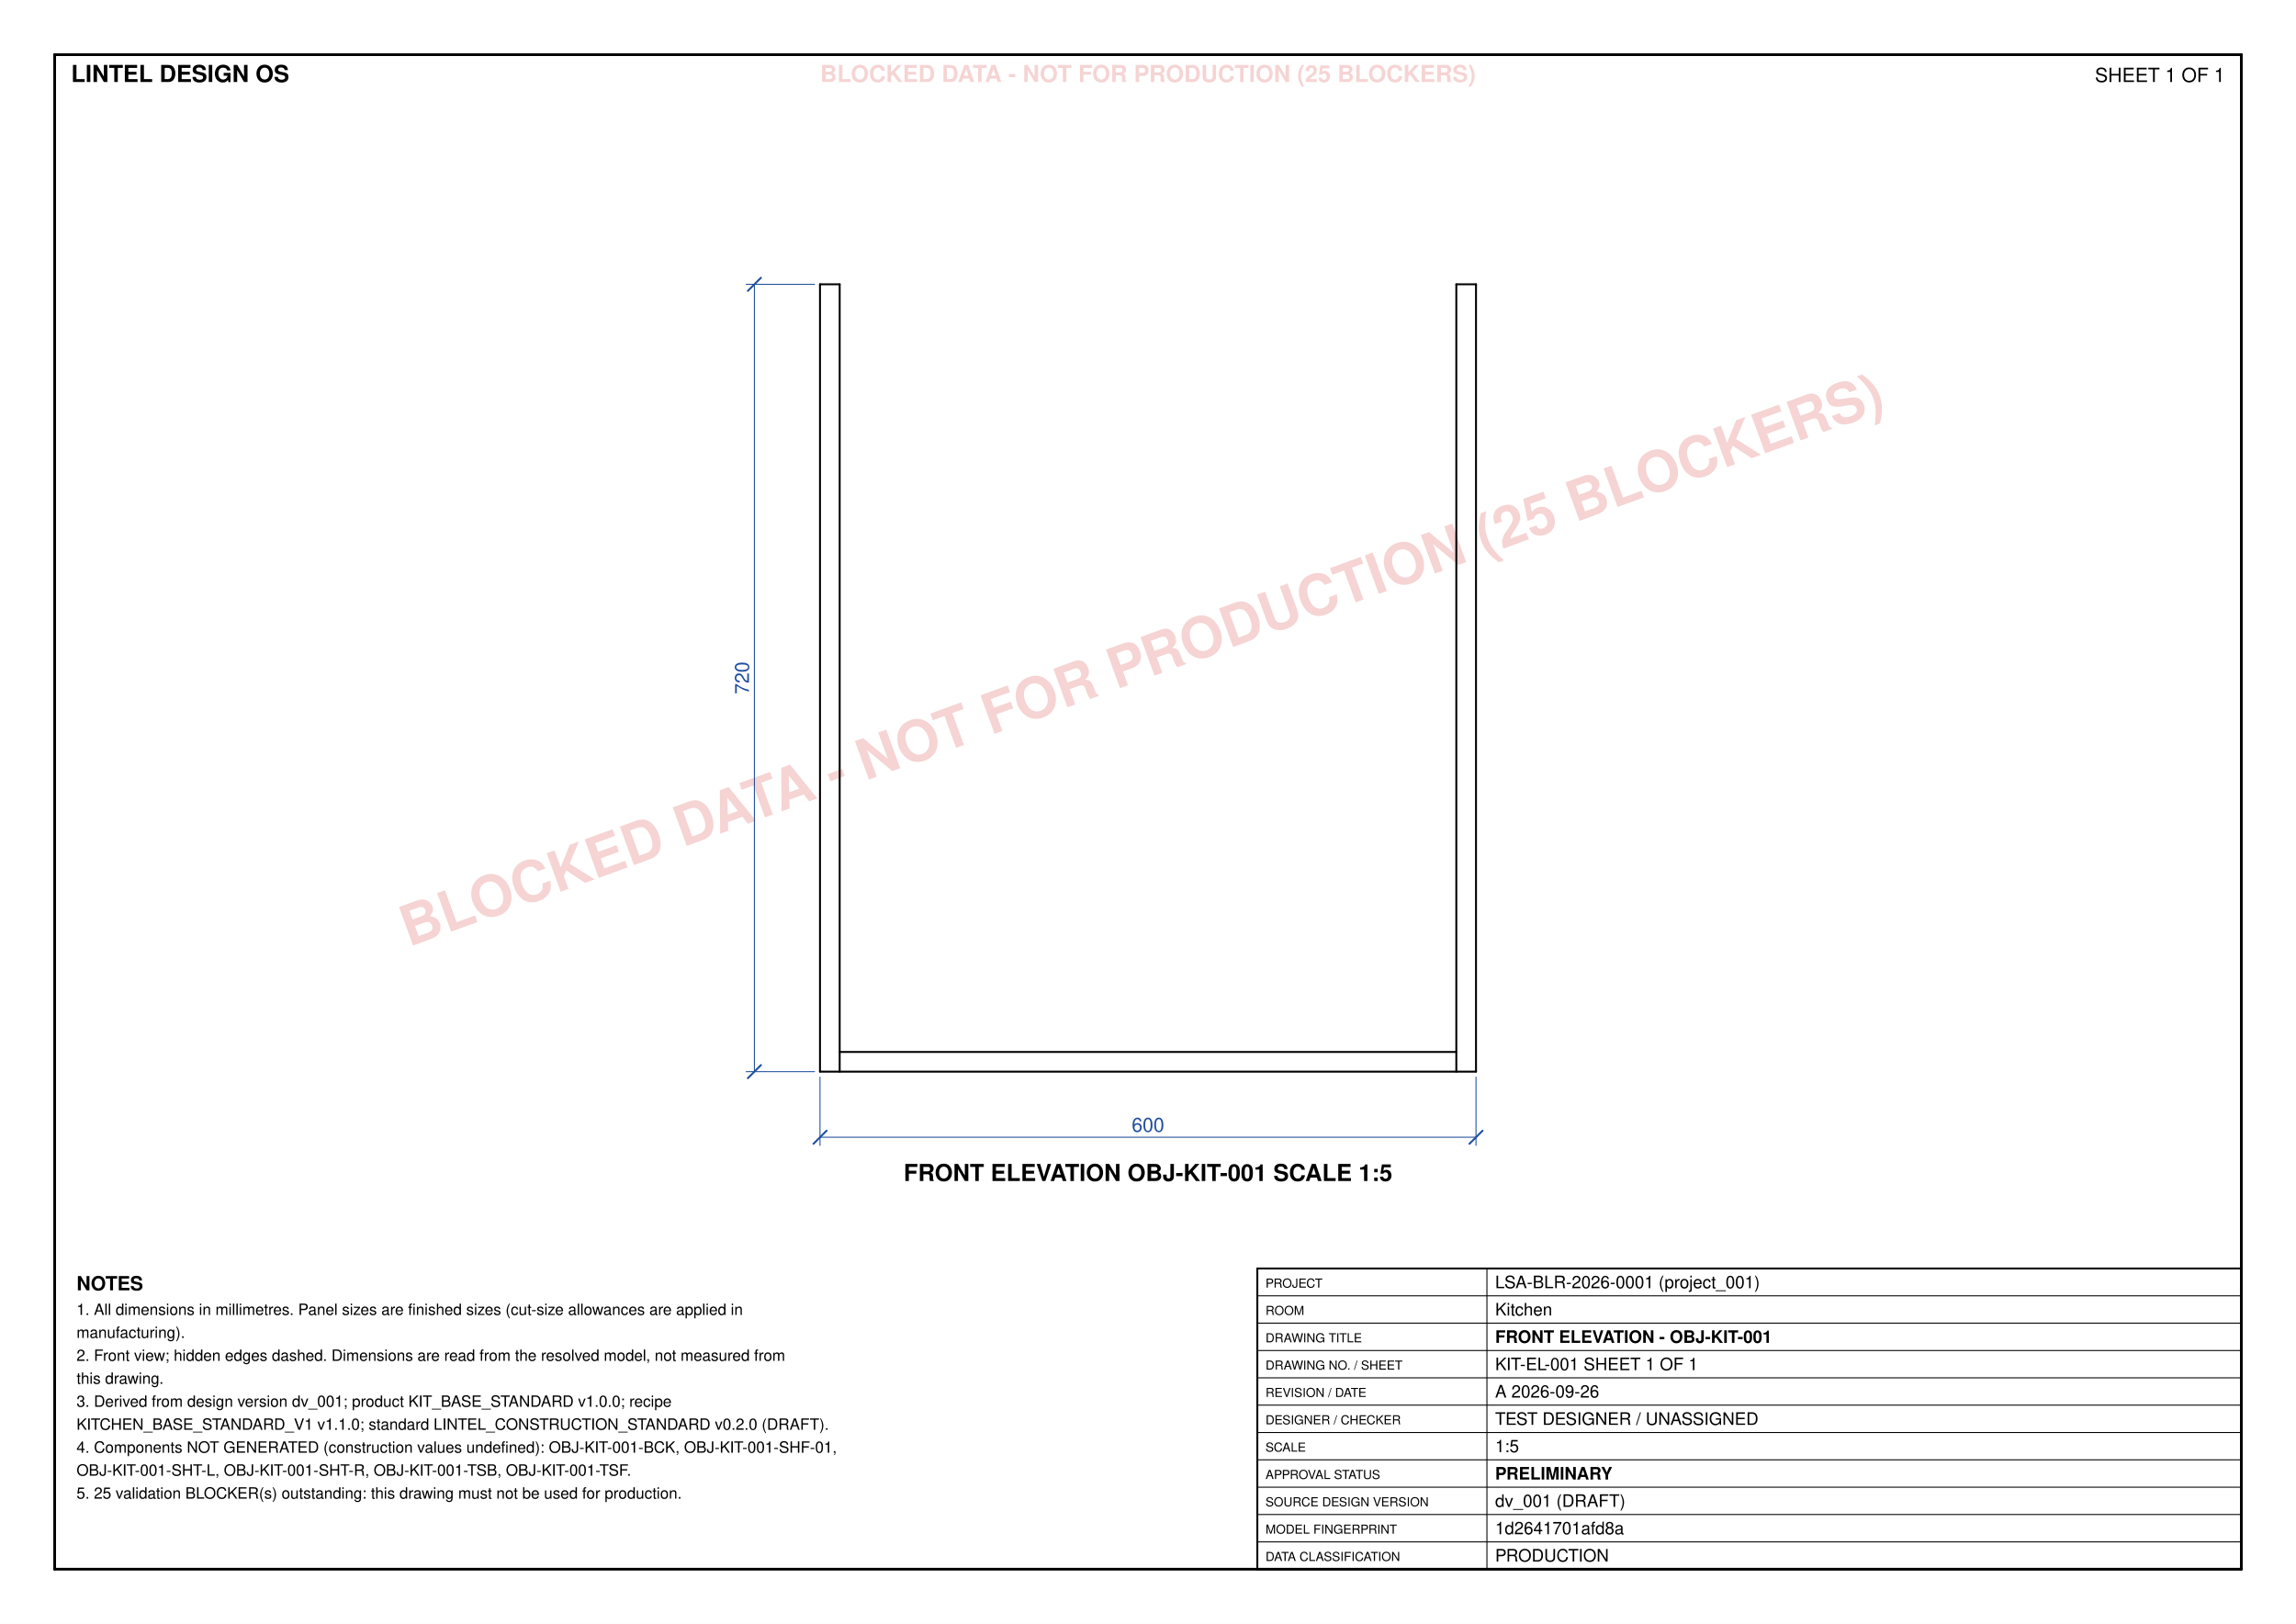
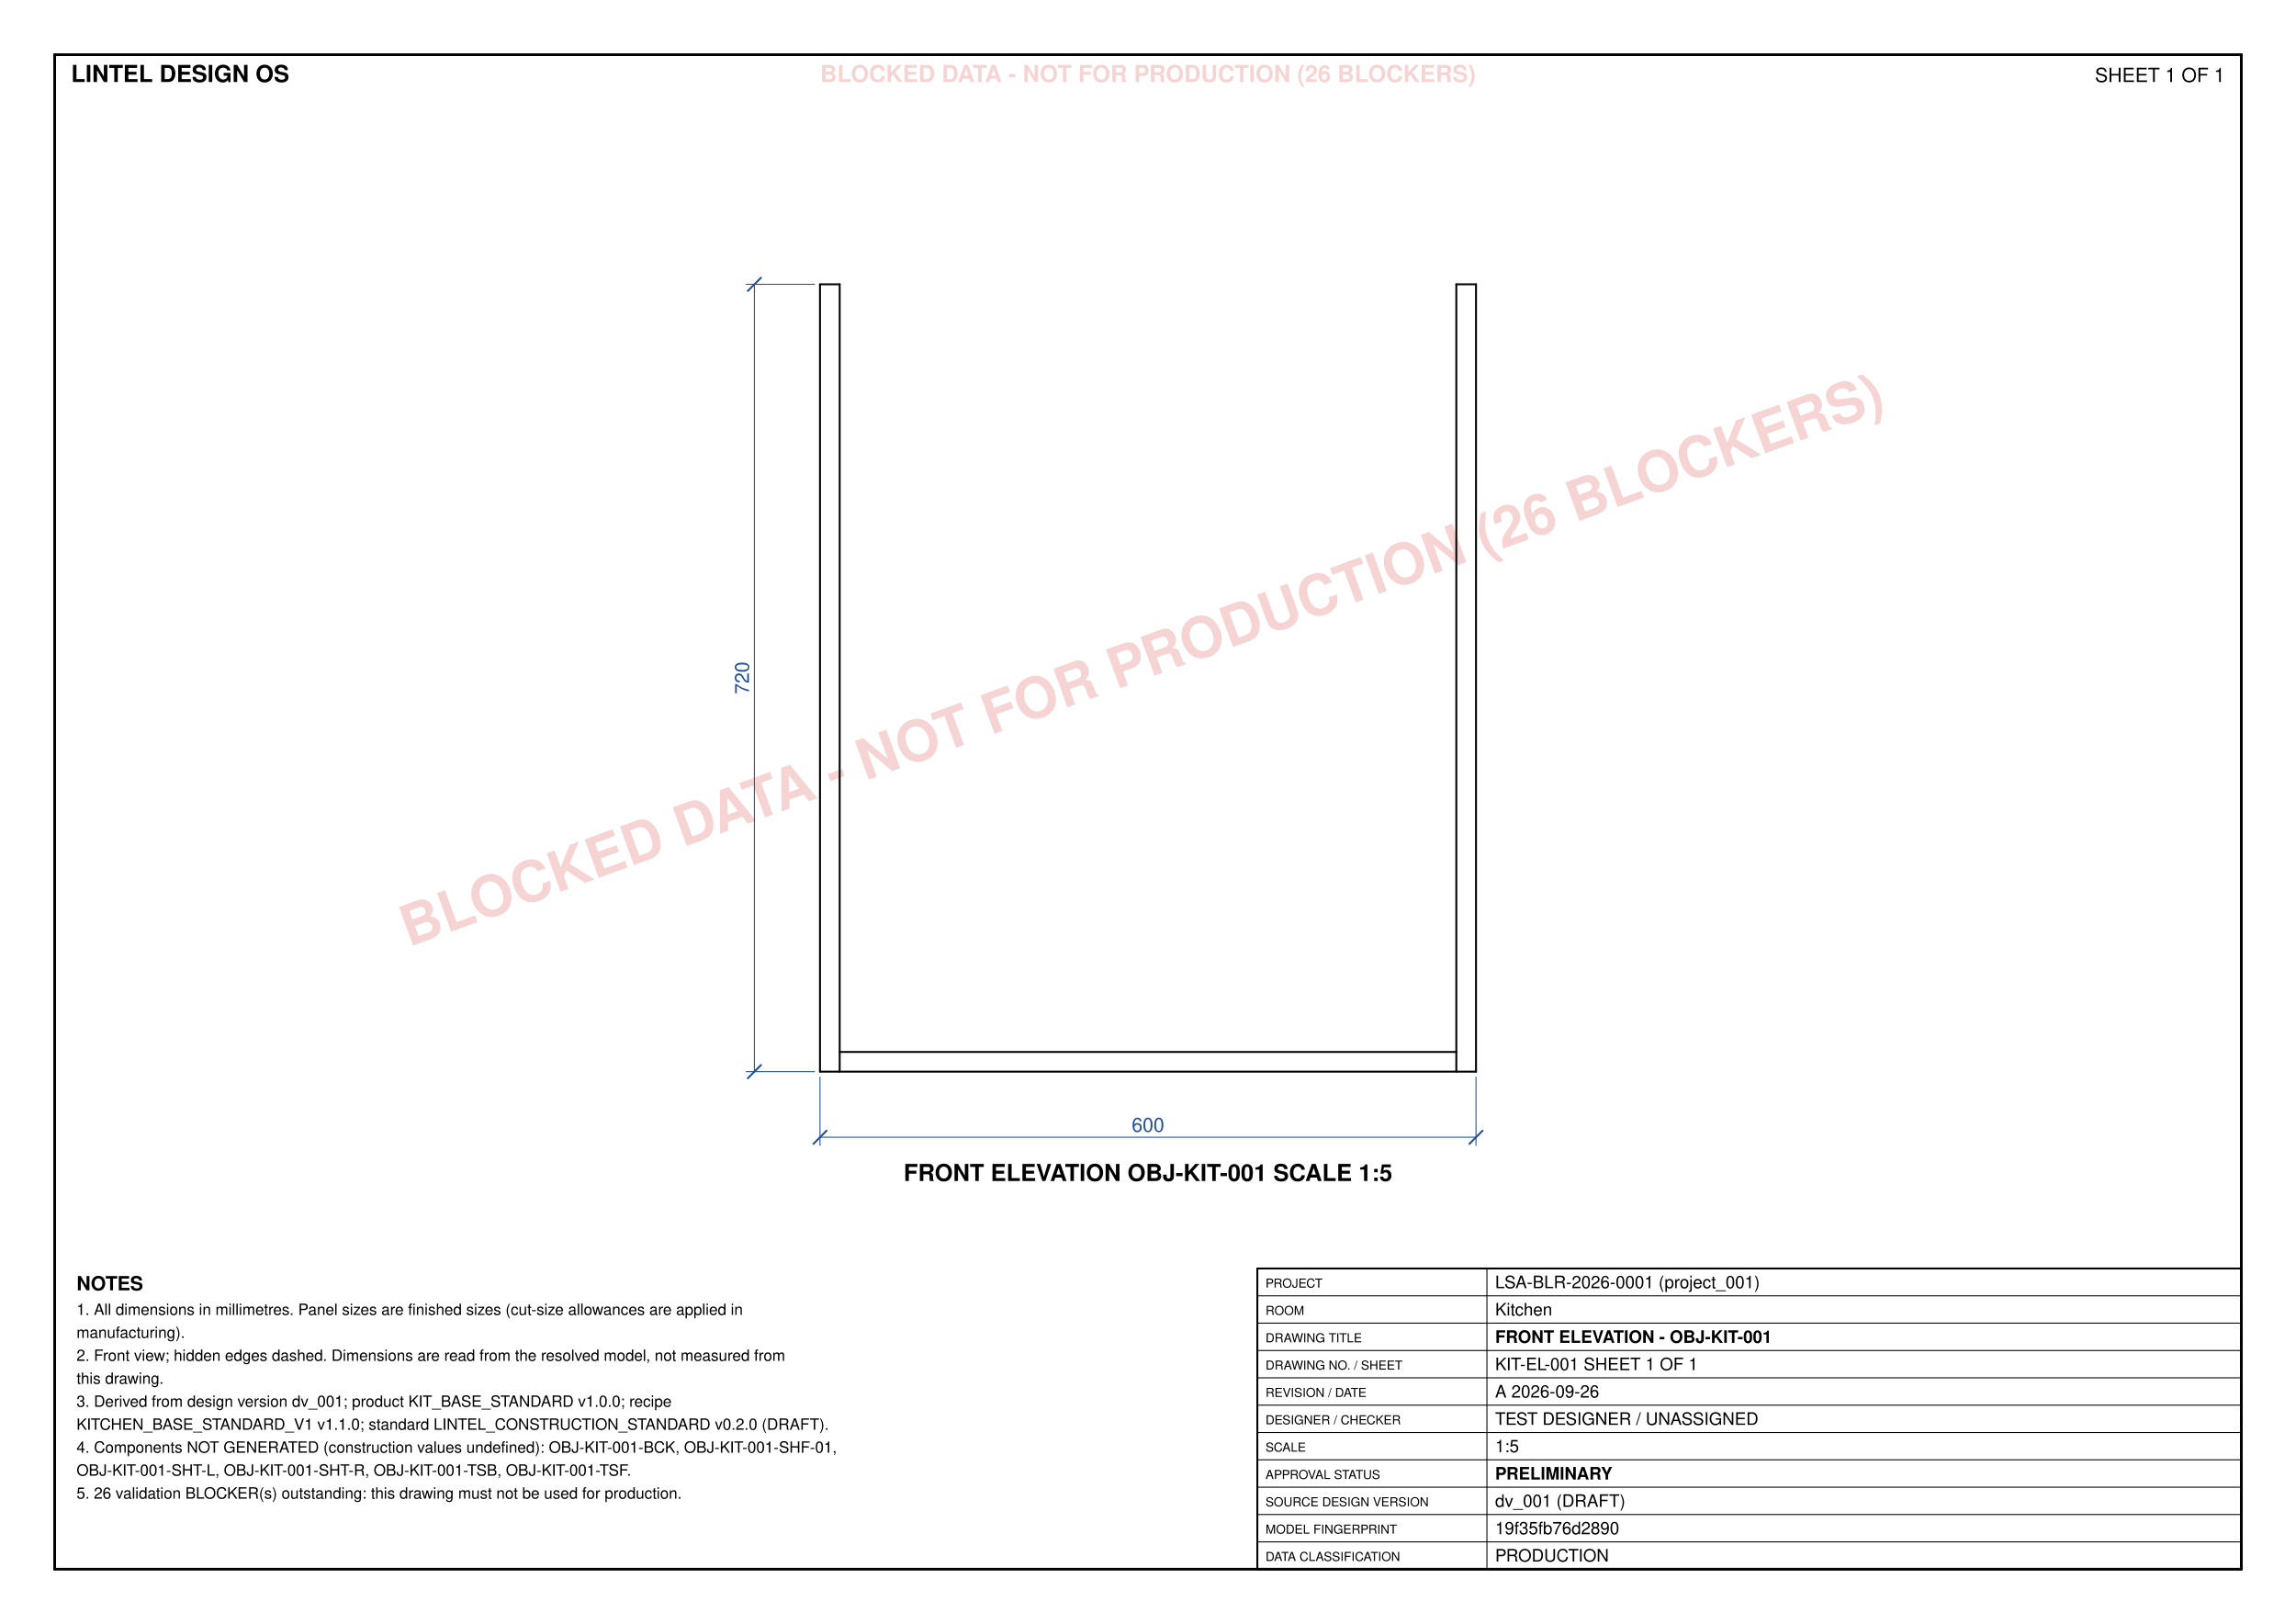
- <svg xmlns="http://www.w3.org/2000/svg" width="420mm" height="297mm" viewBox="0 0 420 297" data-drawing-id="DRW:dv_001:obj_001:FRONT_ELEVATION:KIT-EL-001:RA" data-drawing-type="FRONT_ELEVATION" data-status="PRELIMINARY" data-design-version="dv_001" data-model-fingerprint="1d2641701afd8a" data-classification="PRODUCTION" data-content-hash="0d4503551b3677" data-sheet="1/1">
+ <svg xmlns="http://www.w3.org/2000/svg" width="420mm" height="297mm" viewBox="0 0 420 297" data-drawing-id="DRW:dv_001:obj_001:FRONT_ELEVATION:KIT-EL-001:RA" data-drawing-type="FRONT_ELEVATION" data-status="PRELIMINARY" data-design-version="dv_001" data-model-fingerprint="19f35fb76d2890" data-classification="PRODUCTION" data-content-hash="096c425d2deb71" data-sheet="1/1">
  <rect x="0" y="0" width="420" height="297" fill="#ffffff" />
  <g id="WATERMARK" fill="#d9534f" stroke="#d9534f" opacity="0.25" font-family="Helvetica, Arial, sans-serif" stroke-linecap="round">
-     <text stroke="none" x="210" y="124" font-size="10.286" text-anchor="middle" font-weight="bold" transform="rotate(-20 210 124)">BLOCKED DATA - NOT FOR PRODUCTION (25 BLOCKERS)</text>
-     <text stroke="none" x="210" y="15" font-size="4.286" text-anchor="middle" font-weight="bold">BLOCKED DATA - NOT FOR PRODUCTION (25 BLOCKERS)</text>
+     <text stroke="none" x="210" y="124" font-size="10.286" text-anchor="middle" font-weight="bold" transform="rotate(-20 210 124)">BLOCKED DATA - NOT FOR PRODUCTION (26 BLOCKERS)</text>
+     <text stroke="none" x="210" y="15" font-size="4.286" text-anchor="middle" font-weight="bold">BLOCKED DATA - NOT FOR PRODUCTION (26 BLOCKERS)</text>
  </g>
  <g id="BORDER" fill="#000000" stroke="#000000" font-family="Helvetica, Arial, sans-serif" stroke-linecap="round">
    <line fill="none" x1="10" y1="10" x2="410" y2="10" stroke-width="0.5" />
    <line fill="none" x1="410" y1="10" x2="410" y2="287" stroke-width="0.5" />
    <line fill="none" x1="410" y1="287" x2="10" y2="287" stroke-width="0.5" />
    <line fill="none" x1="10" y1="287" x2="10" y2="10" stroke-width="0.5" />
    <text stroke="none" x="13" y="15" font-size="4.286" text-anchor="start" font-weight="bold">LINTEL DESIGN OS</text>
    <text stroke="none" x="407" y="15" font-size="3.571" text-anchor="end">SHEET 1 OF 1</text>
  </g>
  <g id="VISIBLE" fill="#000000" stroke="#000000" font-family="Helvetica, Arial, sans-serif" stroke-linecap="round">
    <line fill="none" x1="150" y1="196" x2="270" y2="196" stroke-width="0.35" />
    <line fill="none" x1="153.6" y1="192.4" x2="266.4" y2="192.4" stroke-width="0.35" />
    <line fill="none" x1="150" y1="52" x2="153.6" y2="52" stroke-width="0.35" />
    <line fill="none" x1="266.4" y1="52" x2="270" y2="52" stroke-width="0.35" />
    <line fill="none" x1="150" y1="196" x2="150" y2="52" stroke-width="0.35" />
    <line fill="none" x1="153.6" y1="196" x2="153.6" y2="52" stroke-width="0.35" />
    <line fill="none" x1="266.4" y1="196" x2="266.4" y2="52" stroke-width="0.35" />
    <line fill="none" x1="270" y1="196" x2="270" y2="52" stroke-width="0.35" />
  </g>
  <g id="DIMENSION" fill="#1f4e9c" stroke="#1f4e9c" font-family="Helvetica, Arial, sans-serif" stroke-linecap="round">
    <line fill="none" x1="150" y1="197" x2="150" y2="209.5" stroke-width="0.18" />
    <line fill="none" x1="148.8" y1="209.2" x2="151.2" y2="206.8" stroke-width="0.35" />
    <line fill="none" x1="270" y1="197" x2="270" y2="209.5" stroke-width="0.18" />
    <line fill="none" x1="268.8" y1="209.2" x2="271.2" y2="206.8" stroke-width="0.35" />
    <line fill="none" x1="150" y1="208" x2="270" y2="208" stroke-width="0.18" />
    <text stroke="none" x="210" y="207" font-size="3.571" text-anchor="middle">600</text>
    <line fill="none" x1="149" y1="196" x2="136.5" y2="196" stroke-width="0.18" />
    <line fill="none" x1="136.8" y1="197.2" x2="139.2" y2="194.8" stroke-width="0.35" />
    <line fill="none" x1="149" y1="52" x2="136.5" y2="52" stroke-width="0.18" />
    <line fill="none" x1="136.8" y1="53.2" x2="139.2" y2="50.8" stroke-width="0.35" />
    <line fill="none" x1="138" y1="196" x2="138" y2="52" stroke-width="0.18" />
    <text stroke="none" x="137" y="124" font-size="3.571" text-anchor="middle" transform="rotate(-90 137 124)">720</text>
  </g>
  <g id="ANNOTATION" fill="#000000" stroke="#000000" font-family="Helvetica, Arial, sans-serif" stroke-linecap="round">
    <text stroke="none" x="210" y="216" font-size="4.286" text-anchor="middle" font-weight="bold">FRONT ELEVATION  OBJ-KIT-001  SCALE 1:5</text>
    <text stroke="none" x="14" y="236" font-size="3.571" text-anchor="start" font-weight="bold">NOTES</text>
    <text stroke="none" x="14" y="240.5" font-size="2.857" text-anchor="start">1. All dimensions in millimetres. Panel sizes are finished sizes (cut-size allowances are applied in</text>
    <text stroke="none" x="14" y="244.7" font-size="2.857" text-anchor="start">   manufacturing).</text>
    <text stroke="none" x="14" y="248.9" font-size="2.857" text-anchor="start">2. Front view; hidden edges dashed. Dimensions are read from the resolved model, not measured from</text>
    <text stroke="none" x="14" y="253.1" font-size="2.857" text-anchor="start">   this drawing.</text>
    <text stroke="none" x="14" y="257.3" font-size="2.857" text-anchor="start">3. Derived from design version dv_001; product KIT_BASE_STANDARD v1.0.0; recipe</text>
    <text stroke="none" x="14" y="261.5" font-size="2.857" text-anchor="start">   KITCHEN_BASE_STANDARD_V1 v1.1.0; standard LINTEL_CONSTRUCTION_STANDARD v0.2.0 (DRAFT).</text>
    <text stroke="none" x="14" y="265.7" font-size="2.857" text-anchor="start">4. Components NOT GENERATED (construction values undefined): OBJ-KIT-001-BCK, OBJ-KIT-001-SHF-01,</text>
    <text stroke="none" x="14" y="269.9" font-size="2.857" text-anchor="start">   OBJ-KIT-001-SHT-L, OBJ-KIT-001-SHT-R, OBJ-KIT-001-TSB, OBJ-KIT-001-TSF.</text>
-     <text stroke="none" x="14" y="274.1" font-size="2.857" text-anchor="start">5. 25 validation BLOCKER(s) outstanding: this drawing must not be used for production.</text>
+     <text stroke="none" x="14" y="274.1" font-size="2.857" text-anchor="start">5. 26 validation BLOCKER(s) outstanding: this drawing must not be used for production.</text>
  </g>
  <g id="TITLE_BLOCK" fill="#000000" stroke="#000000" font-family="Helvetica, Arial, sans-serif" stroke-linecap="round">
    <line fill="none" x1="230" y1="232" x2="410" y2="232" stroke-width="0.35" />
    <line fill="none" x1="410" y1="232" x2="410" y2="287" stroke-width="0.35" />
    <line fill="none" x1="410" y1="287" x2="230" y2="287" stroke-width="0.35" />
    <line fill="none" x1="230" y1="287" x2="230" y2="232" stroke-width="0.35" />
    <line fill="none" x1="272" y1="232" x2="272" y2="287" stroke-width="0.18" />
    <text stroke="none" x="231.5" y="235.5" font-size="2.286" text-anchor="start">PROJECT</text>
    <text stroke="none" x="273.5" y="235.6" font-size="3.143" text-anchor="start">LSA-BLR-2026-0001 (project_001)</text>
    <line fill="none" x1="230" y1="237" x2="410" y2="237" stroke-width="0.18" />
    <text stroke="none" x="231.5" y="240.5" font-size="2.286" text-anchor="start">ROOM</text>
    <text stroke="none" x="273.5" y="240.6" font-size="3.143" text-anchor="start">Kitchen</text>
    <line fill="none" x1="230" y1="242" x2="410" y2="242" stroke-width="0.18" />
    <text stroke="none" x="231.5" y="245.5" font-size="2.286" text-anchor="start">DRAWING TITLE</text>
    <text stroke="none" x="273.5" y="245.6" font-size="3.143" text-anchor="start" font-weight="bold">FRONT ELEVATION - OBJ-KIT-001</text>
    <line fill="none" x1="230" y1="247" x2="410" y2="247" stroke-width="0.18" />
    <text stroke="none" x="231.5" y="250.5" font-size="2.286" text-anchor="start">DRAWING NO. / SHEET</text>
    <text stroke="none" x="273.5" y="250.6" font-size="3.143" text-anchor="start">KIT-EL-001   SHEET 1 OF 1</text>
    <line fill="none" x1="230" y1="252" x2="410" y2="252" stroke-width="0.18" />
    <text stroke="none" x="231.5" y="255.5" font-size="2.286" text-anchor="start">REVISION / DATE</text>
    <text stroke="none" x="273.5" y="255.6" font-size="3.143" text-anchor="start">A   2026-09-26</text>
    <line fill="none" x1="230" y1="257" x2="410" y2="257" stroke-width="0.18" />
    <text stroke="none" x="231.5" y="260.5" font-size="2.286" text-anchor="start">DESIGNER / CHECKER</text>
    <text stroke="none" x="273.5" y="260.6" font-size="3.143" text-anchor="start">TEST DESIGNER / UNASSIGNED</text>
    <line fill="none" x1="230" y1="262" x2="410" y2="262" stroke-width="0.18" />
    <text stroke="none" x="231.5" y="265.5" font-size="2.286" text-anchor="start">SCALE</text>
    <text stroke="none" x="273.5" y="265.6" font-size="3.143" text-anchor="start">1:5</text>
    <line fill="none" x1="230" y1="267" x2="410" y2="267" stroke-width="0.18" />
    <text stroke="none" x="231.5" y="270.5" font-size="2.286" text-anchor="start">APPROVAL STATUS</text>
    <text stroke="none" x="273.5" y="270.6" font-size="3.143" text-anchor="start" font-weight="bold">PRELIMINARY</text>
    <line fill="none" x1="230" y1="272" x2="410" y2="272" stroke-width="0.18" />
    <text stroke="none" x="231.5" y="275.5" font-size="2.286" text-anchor="start">SOURCE DESIGN VERSION</text>
    <text stroke="none" x="273.5" y="275.6" font-size="3.143" text-anchor="start">dv_001 (DRAFT)</text>
    <line fill="none" x1="230" y1="277" x2="410" y2="277" stroke-width="0.18" />
    <text stroke="none" x="231.5" y="280.5" font-size="2.286" text-anchor="start">MODEL FINGERPRINT</text>
-     <text stroke="none" x="273.5" y="280.6" font-size="3.143" text-anchor="start">1d2641701afd8a</text>
+     <text stroke="none" x="273.5" y="280.6" font-size="3.143" text-anchor="start">19f35fb76d2890</text>
    <line fill="none" x1="230" y1="282" x2="410" y2="282" stroke-width="0.18" />
    <text stroke="none" x="231.5" y="285.5" font-size="2.286" text-anchor="start">DATA CLASSIFICATION</text>
    <text stroke="none" x="273.5" y="285.6" font-size="3.143" text-anchor="start">PRODUCTION</text>
  </g>
</svg>
